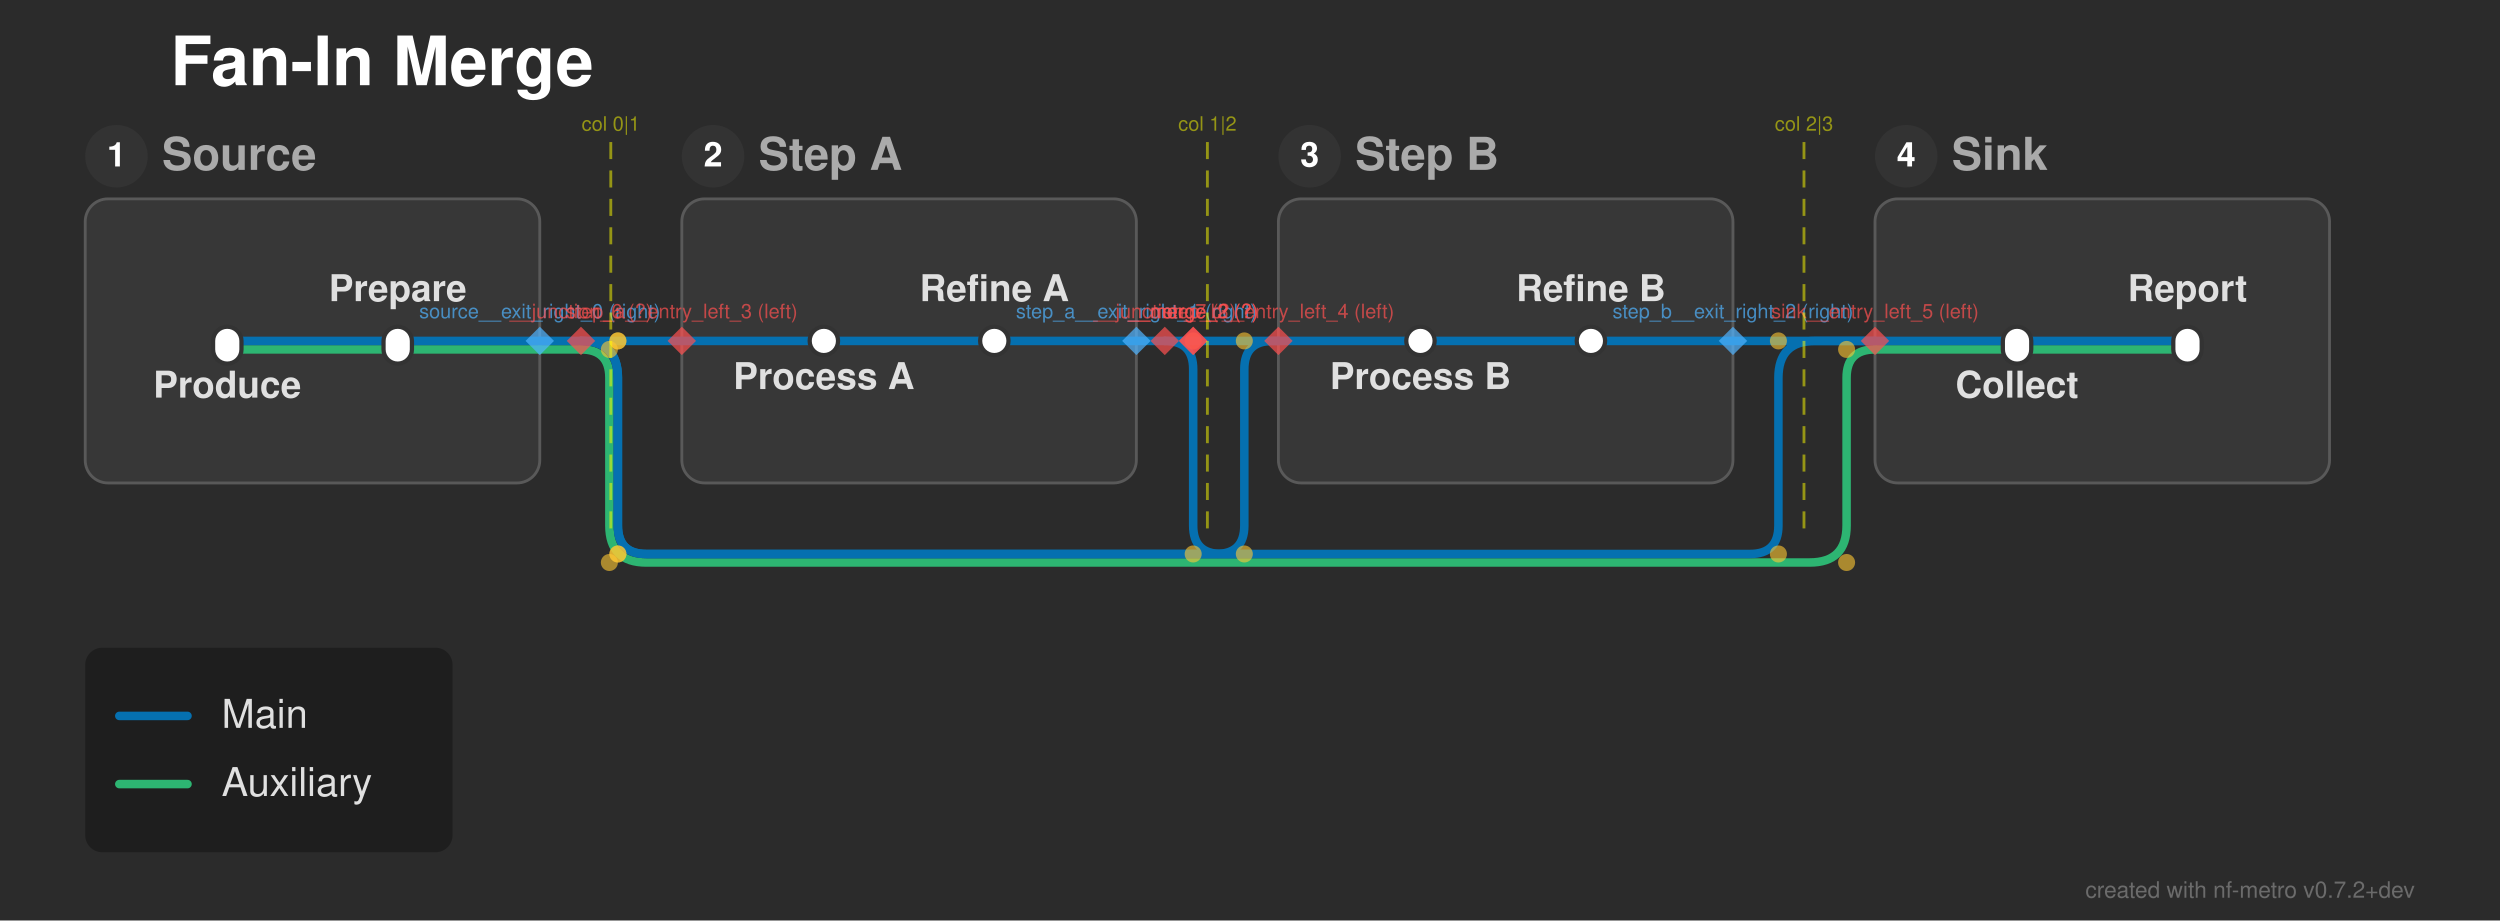
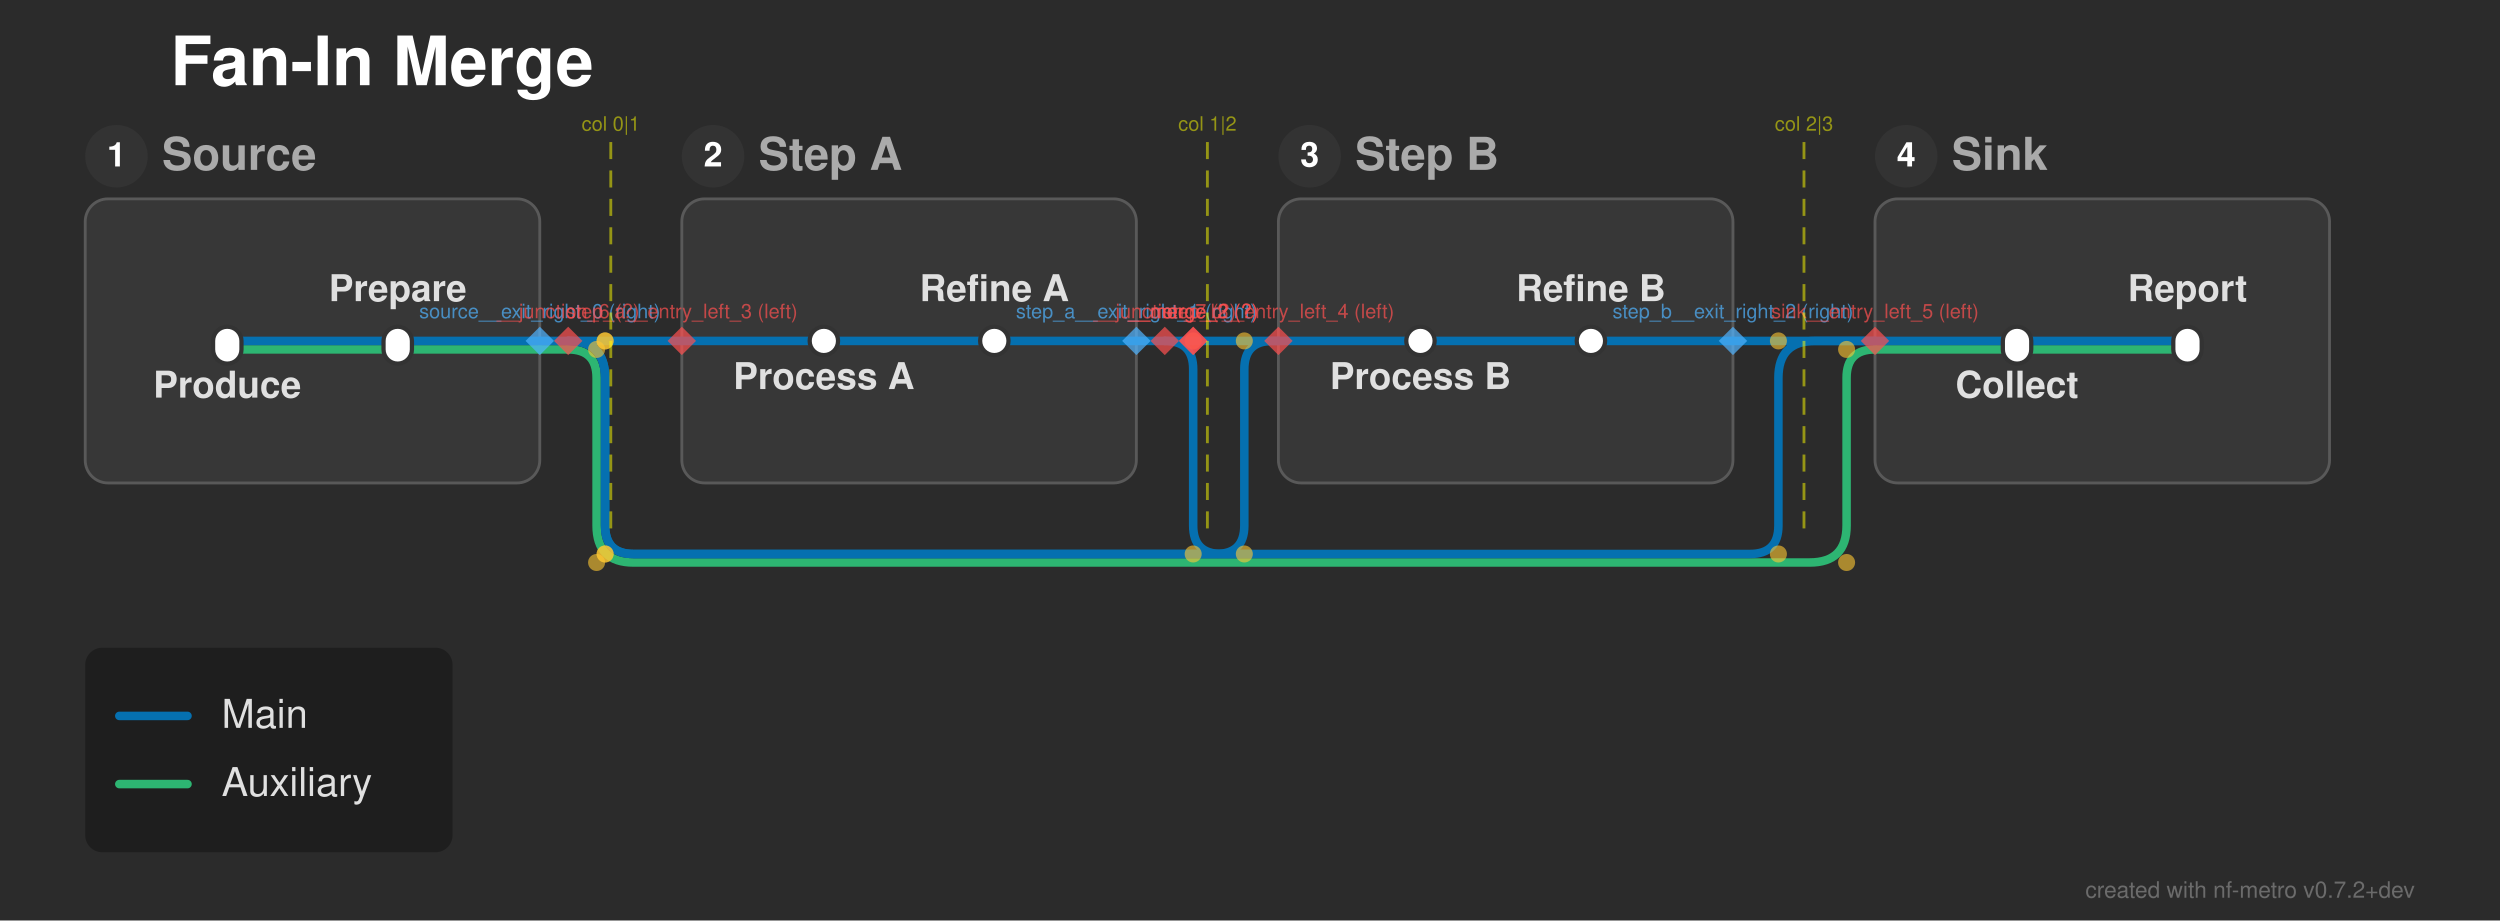
<svg xmlns="http://www.w3.org/2000/svg" width="880" height="324" viewBox="0 0 880 324">
  <defs>
</defs>
  <rect x="0" y="0" width="880" height="324" fill="#2b2b2b" />
  <text x="60.0" y="30.0" font-size="24.0" fill="#ffffff" font-family="'Helvetica Neue', Helvetica, Arial, sans-serif" font-weight="bold" class="nf-metro-title">Fan-In Merge</text>
  <rect x="30.0" y="70.0" width="160.0" height="100.0" rx="8" ry="8" fill="#373737" stroke="#595959" stroke-width="1.0" class="nf-metro-section-box" data-section-id="source" data-section-lines="aux,main" />
  <circle cx="41.0" cy="55.0" r="11" fill="#333333" class="nf-metro-section-num-circle" data-section-id="source" />
  <text x="41.0" y="55.0" font-size="12" fill="#ffffff" font-family="'Helvetica Neue', Helvetica, Arial, sans-serif" font-weight="bold" text-anchor="middle" dy="0.3em" data-section-id="source">1</text>
  <text x="57.0" y="55.0" font-size="16.0" fill="#aaaaaa" font-family="'Helvetica Neue', Helvetica, Arial, sans-serif" font-weight="bold" dy="0.3em" class="nf-metro-section-label" data-section-id="source">Source</text>
  <rect x="240.0" y="70.0" width="160.0" height="100.0" rx="8" ry="8" fill="#373737" stroke="#595959" stroke-width="1.0" class="nf-metro-section-box" data-section-id="step_a" data-section-lines="main" />
  <circle cx="251.0" cy="55.0" r="11" fill="#333333" class="nf-metro-section-num-circle" data-section-id="step_a" />
  <text x="251.0" y="55.0" font-size="12" fill="#ffffff" font-family="'Helvetica Neue', Helvetica, Arial, sans-serif" font-weight="bold" text-anchor="middle" dy="0.3em" data-section-id="step_a">2</text>
  <text x="267.0" y="55.0" font-size="16.0" fill="#aaaaaa" font-family="'Helvetica Neue', Helvetica, Arial, sans-serif" font-weight="bold" dy="0.3em" class="nf-metro-section-label" data-section-id="step_a">Step A</text>
  <rect x="450.0" y="70.0" width="160.0" height="100.0" rx="8" ry="8" fill="#373737" stroke="#595959" stroke-width="1.0" class="nf-metro-section-box" data-section-id="step_b" data-section-lines="main" />
  <circle cx="461.0" cy="55.0" r="11" fill="#333333" class="nf-metro-section-num-circle" data-section-id="step_b" />
  <text x="461.0" y="55.0" font-size="12" fill="#ffffff" font-family="'Helvetica Neue', Helvetica, Arial, sans-serif" font-weight="bold" text-anchor="middle" dy="0.3em" data-section-id="step_b">3</text>
  <text x="477.0" y="55.0" font-size="16.0" fill="#aaaaaa" font-family="'Helvetica Neue', Helvetica, Arial, sans-serif" font-weight="bold" dy="0.3em" class="nf-metro-section-label" data-section-id="step_b">Step B</text>
  <rect x="660.0" y="70.0" width="160.0" height="100.0" rx="8" ry="8" fill="#373737" stroke="#595959" stroke-width="1.0" class="nf-metro-section-box" data-section-id="sink" data-section-lines="aux,main" />
  <circle cx="671.0" cy="55.0" r="11" fill="#333333" class="nf-metro-section-num-circle" data-section-id="sink" />
  <text x="671.0" y="55.0" font-size="12" fill="#ffffff" font-family="'Helvetica Neue', Helvetica, Arial, sans-serif" font-weight="bold" text-anchor="middle" dy="0.3em" data-section-id="sink">4</text>
  <text x="687.0" y="55.0" font-size="16.0" fill="#aaaaaa" font-family="'Helvetica Neue', Helvetica, Arial, sans-serif" font-weight="bold" dy="0.3em" class="nf-metro-section-label" data-section-id="sink">Sink</text>
  <path d="M80.0,123.0 L140.0,123.0" stroke="#2db572" stroke-width="3.0" stroke-linecap="round" class="metro-line-aux" data-line-id="aux" />
  <path d="M710.0,123.0 L770.0,123.0" stroke="#2db572" stroke-width="3.0" stroke-linecap="round" class="metro-line-aux" data-line-id="aux" />
  <path d="M140.0,123.0 L190.0,123.0" stroke="#2db572" stroke-width="3.0" stroke-linecap="round" class="metro-line-aux" data-line-id="aux" />
  <path d="M660.0,123.0 L710.0,123.0" stroke="#2db572" stroke-width="3.0" stroke-linecap="round" class="metro-line-aux" data-line-id="aux" />
-   <path d="M190.0,123.0 L204.5,123.0" stroke="#2db572" stroke-width="3.0" stroke-linecap="round" class="metro-line-aux" data-line-id="aux" />
-   <path d="M204.5,123.0 L204.5,123.0 Q214.5,123.0,214.5,133.0 L214.5,185.0 Q214.5,198.0,227.5,198.0 L637.0,198.0 Q650.0,198.0,650.0,185.0 L650.0,133.0 Q650.0,123.0,660.0,123.0 L660.0,123.0" stroke="#2db572" stroke-width="3.0" fill="none" stroke-linecap="round" stroke-linejoin="round" class="metro-line-aux" data-line-id="aux" />
+   <path d="M190.0,123.0 L200.0,123.0" stroke="#2db572" stroke-width="3.0" stroke-linecap="round" class="metro-line-aux" data-line-id="aux" />
+   <path d="M200.0,123.0 L200.0,123.0 Q210.0,123.0,210.0,133.0 L210.0,185.0 Q210.0,198.0,223.0,198.0 L637.0,198.0 Q650.0,198.0,650.0,185.0 L650.0,133.0 Q650.0,123.0,660.0,123.0 L660.0,123.0" stroke="#2db572" stroke-width="3.0" fill="none" stroke-linecap="round" stroke-linejoin="round" class="metro-line-aux" data-line-id="aux" />
  <path d="M80.0,120.0 L140.0,120.0" stroke="#0570b0" stroke-width="3.0" stroke-linecap="round" class="metro-line-main" data-line-id="main" />
  <path d="M290.0,120.0 L350.0,120.0" stroke="#0570b0" stroke-width="3.0" stroke-linecap="round" class="metro-line-main" data-line-id="main" />
  <path d="M500.0,120.0 L560.0,120.0" stroke="#0570b0" stroke-width="3.0" stroke-linecap="round" class="metro-line-main" data-line-id="main" />
  <path d="M710.0,120.0 L770.0,120.0" stroke="#0570b0" stroke-width="3.0" stroke-linecap="round" class="metro-line-main" data-line-id="main" />
  <path d="M140.0,120.0 L190.0,120.0" stroke="#0570b0" stroke-width="3.0" stroke-linecap="round" class="metro-line-main" data-line-id="main" />
  <path d="M240.0,120.0 L290.0,120.0" stroke="#0570b0" stroke-width="3.0" stroke-linecap="round" class="metro-line-main" data-line-id="main" />
  <path d="M450.0,120.0 L500.0,120.0" stroke="#0570b0" stroke-width="3.0" stroke-linecap="round" class="metro-line-main" data-line-id="main" />
  <path d="M660.0,120.0 L710.0,120.0" stroke="#0570b0" stroke-width="3.0" stroke-linecap="round" class="metro-line-main" data-line-id="main" />
  <path d="M350.0,120.0 L400.0,120.0" stroke="#0570b0" stroke-width="3.0" stroke-linecap="round" class="metro-line-main" data-line-id="main" />
  <path d="M560.0,120.0 L610.0,120.0" stroke="#0570b0" stroke-width="3.0" stroke-linecap="round" class="metro-line-main" data-line-id="main" />
-   <path d="M190.0,120.0 L204.5,120.0" stroke="#0570b0" stroke-width="3.0" stroke-linecap="round" class="metro-line-main" data-line-id="main" />
-   <path d="M204.5,120.0 L240.0,120.0" stroke="#0570b0" stroke-width="3.0" stroke-linecap="round" class="metro-line-main" data-line-id="main" />
+   <path d="M190.0,120.0 L200.0,120.0" stroke="#0570b0" stroke-width="3.0" stroke-linecap="round" class="metro-line-main" data-line-id="main" />
+   <path d="M200.0,120.0 L240.0,120.0" stroke="#0570b0" stroke-width="3.0" stroke-linecap="round" class="metro-line-main" data-line-id="main" />
  <path d="M400.0,120.0 L410.0,120.0" stroke="#0570b0" stroke-width="3.0" stroke-linecap="round" class="metro-line-main" data-line-id="main" />
  <path d="M610.0,120.0 L660.0,120.0" stroke="#0570b0" stroke-width="3.0" stroke-linecap="round" class="metro-line-main" data-line-id="main" />
-   <path d="M204.5,120.0 L204.5,120.0 Q217.5,120.0,217.5,133.0 L217.5,185.0 Q217.5,195.0,227.5,195.0 L428.0,195.0 Q438.0,195.0,438.0,185.0 L438.0,130.0 Q438.0,120.0,448.0,120.0 L450.0,120.0" stroke="#0570b0" stroke-width="3.0" fill="none" stroke-linecap="round" stroke-linejoin="round" class="metro-line-main" data-line-id="main" />
+   <path d="M200.0,120.0 L200.0,120.0 Q213.0,120.0,213.0,133.0 L213.0,185.0 Q213.0,195.0,223.0,195.0 L428.0,195.0 Q438.0,195.0,438.0,185.0 L438.0,130.0 Q438.0,120.0,448.0,120.0 L450.0,120.0" stroke="#0570b0" stroke-width="3.0" fill="none" stroke-linecap="round" stroke-linejoin="round" class="metro-line-main" data-line-id="main" />
  <path d="M410.0,120.0 L420.0,120.0" stroke="#0570b0" stroke-width="3.0" stroke-linecap="round" class="metro-line-main" data-line-id="main" />
  <path d="M420.0,120.0 L450.0,120.0" stroke="#0570b0" stroke-width="3.0" stroke-linecap="round" class="metro-line-main" data-line-id="main" />
-   <path d="M204.5,120.0 L204.5,120.0 Q217.5,120.0,217.5,133.0 L217.5,185.0 Q217.5,195.0,227.5,195.0 L616.0,195.0 Q626.0,195.0,626.0,185.0 L626.0,133.0 Q626.0,120.0,639.0,120.0 L660.0,120.0" stroke="#0570b0" stroke-width="3.0" fill="none" stroke-linecap="round" stroke-linejoin="round" class="metro-line-main" data-line-id="main" />
+   <path d="M200.0,120.0 L200.0,120.0 Q213.0,120.0,213.0,133.0 L213.0,185.0 Q213.0,195.0,223.0,195.0 L616.0,195.0 Q626.0,195.0,626.0,185.0 L626.0,133.0 Q626.0,120.0,639.0,120.0 L660.0,120.0" stroke="#0570b0" stroke-width="3.0" fill="none" stroke-linecap="round" stroke-linejoin="round" class="metro-line-main" data-line-id="main" />
  <path d="M410.0,120.0 L410.0,120.0 Q420.0,120.0,420.0,130.0 L420.0,185.0 Q420.0,195.0,430.0,195.0 L440.0,195.0" stroke="#0570b0" stroke-width="3.0" fill="none" stroke-linecap="round" stroke-linejoin="round" class="metro-line-main" data-line-id="main" />
  <rect x="75.0" y="115.0" width="10.0" height="13.0" rx="5.0" ry="5.0" fill="#ffffff" stroke="#333333" stroke-width="1.5" class="nf-metro-station" data-station-id="s1" data-station-lines="aux,main" data-station-label="Produce" data-section-id="source" data-section-name="Source" />
  <rect x="135.0" y="115.0" width="10.0" height="13.0" rx="5.0" ry="5.0" fill="#ffffff" stroke="#333333" stroke-width="1.5" class="nf-metro-station" data-station-id="s2" data-station-lines="aux,main" data-station-label="Prepare" data-section-id="source" data-section-name="Source" />
  <rect x="285.0" y="115.0" width="10.0" height="10.0" rx="5.0" ry="5.0" fill="#ffffff" stroke="#333333" stroke-width="1.5" class="nf-metro-station" data-station-id="a1" data-station-lines="main" data-station-label="Process A" data-section-id="step_a" data-section-name="Step A" />
  <rect x="345.0" y="115.0" width="10.0" height="10.0" rx="5.0" ry="5.0" fill="#ffffff" stroke="#333333" stroke-width="1.5" class="nf-metro-station" data-station-id="a2" data-station-lines="main" data-station-label="Refine A" data-section-id="step_a" data-section-name="Step A" />
  <rect x="495.0" y="115.0" width="10.0" height="10.0" rx="5.0" ry="5.0" fill="#ffffff" stroke="#333333" stroke-width="1.5" class="nf-metro-station" data-station-id="b1" data-station-lines="main" data-station-label="Process B" data-section-id="step_b" data-section-name="Step B" />
  <rect x="555.0" y="115.0" width="10.0" height="10.0" rx="5.0" ry="5.0" fill="#ffffff" stroke="#333333" stroke-width="1.5" class="nf-metro-station" data-station-id="b2" data-station-lines="main" data-station-label="Refine B" data-section-id="step_b" data-section-name="Step B" />
  <rect x="705.0" y="115.0" width="10.0" height="13.0" rx="5.0" ry="5.0" fill="#ffffff" stroke="#333333" stroke-width="1.5" class="nf-metro-station" data-station-id="t1" data-station-lines="aux,main" data-station-label="Collect" data-section-id="sink" data-section-name="Sink" />
  <rect x="765.0" y="115.0" width="10.0" height="13.0" rx="5.0" ry="5.0" fill="#ffffff" stroke="#333333" stroke-width="1.5" class="nf-metro-station" data-station-id="t2" data-station-lines="aux,main" data-station-label="Report" data-section-id="sink" data-section-name="Sink" />
  <text x="80.0" y="134.0" font-size="13.0" fill="#e0e0e0" font-family="'Helvetica Neue', Helvetica, Arial, sans-serif" font-weight="bold" text-anchor="middle" dominant-baseline="hanging" data-station-id="s1" class="nf-metro-station-label">Produce</text>
  <text x="290.0" y="131.0" font-size="13.0" fill="#e0e0e0" font-family="'Helvetica Neue', Helvetica, Arial, sans-serif" font-weight="bold" text-anchor="middle" dominant-baseline="hanging" data-station-id="a1" class="nf-metro-station-label">Process A</text>
  <text x="500.0" y="131.0" font-size="13.0" fill="#e0e0e0" font-family="'Helvetica Neue', Helvetica, Arial, sans-serif" font-weight="bold" text-anchor="middle" dominant-baseline="hanging" data-station-id="b1" class="nf-metro-station-label">Process B</text>
  <text x="710.0" y="134.0" font-size="13.0" fill="#e0e0e0" font-family="'Helvetica Neue', Helvetica, Arial, sans-serif" font-weight="bold" text-anchor="middle" dominant-baseline="hanging" data-station-id="t1" class="nf-metro-station-label">Collect</text>
  <text x="140.0" y="106.0" font-size="13.0" fill="#e0e0e0" font-family="'Helvetica Neue', Helvetica, Arial, sans-serif" font-weight="bold" text-anchor="middle" dominant-baseline="auto" data-station-id="s2" class="nf-metro-station-label">Prepare</text>
  <text x="350.0" y="106.0" font-size="13.0" fill="#e0e0e0" font-family="'Helvetica Neue', Helvetica, Arial, sans-serif" font-weight="bold" text-anchor="middle" dominant-baseline="auto" data-station-id="a2" class="nf-metro-station-label">Refine A</text>
  <text x="560.0" y="106.0" font-size="13.0" fill="#e0e0e0" font-family="'Helvetica Neue', Helvetica, Arial, sans-serif" font-weight="bold" text-anchor="middle" dominant-baseline="auto" data-station-id="b2" class="nf-metro-station-label">Refine B</text>
  <text x="770.0" y="106.0" font-size="13.0" fill="#e0e0e0" font-family="'Helvetica Neue', Helvetica, Arial, sans-serif" font-weight="bold" text-anchor="middle" dominant-baseline="auto" data-station-id="t2" class="nf-metro-station-label">Report</text>
-   <circle cx="214.5" cy="123.0" r="3.0" fill="rgba(255, 200, 50, 0.6)" />
-   <circle cx="214.5" cy="198.0" r="3.0" fill="rgba(255, 200, 50, 0.6)" />
+   <circle cx="210.0" cy="123.0" r="3.0" fill="rgba(255, 200, 50, 0.6)" />
+   <circle cx="210.0" cy="198.0" r="3.0" fill="rgba(255, 200, 50, 0.6)" />
  <circle cx="650.0" cy="198.0" r="3.0" fill="rgba(255, 200, 50, 0.6)" />
  <circle cx="650.0" cy="123.0" r="3.0" fill="rgba(255, 200, 50, 0.6)" />
-   <circle cx="217.5" cy="120.0" r="3.0" fill="rgba(255, 200, 50, 0.6)" />
-   <circle cx="217.5" cy="195.0" r="3.0" fill="rgba(255, 200, 50, 0.6)" />
+   <circle cx="213.0" cy="120.0" r="3.0" fill="rgba(255, 200, 50, 0.6)" />
+   <circle cx="213.0" cy="195.0" r="3.0" fill="rgba(255, 200, 50, 0.6)" />
  <circle cx="438.0" cy="195.0" r="3.0" fill="rgba(255, 200, 50, 0.6)" />
  <circle cx="438.0" cy="120.0" r="3.0" fill="rgba(255, 200, 50, 0.6)" />
-   <circle cx="217.5" cy="120.0" r="3.0" fill="rgba(255, 200, 50, 0.6)" />
-   <circle cx="217.5" cy="195.0" r="3.0" fill="rgba(255, 200, 50, 0.6)" />
+   <circle cx="213.0" cy="120.0" r="3.0" fill="rgba(255, 200, 50, 0.6)" />
+   <circle cx="213.0" cy="195.0" r="3.0" fill="rgba(255, 200, 50, 0.6)" />
  <circle cx="626.0" cy="195.0" r="3.0" fill="rgba(255, 200, 50, 0.6)" />
  <circle cx="626.0" cy="120.0" r="3.0" fill="rgba(255, 200, 50, 0.6)" />
  <circle cx="420.0" cy="120.0" r="3.0" fill="rgba(255, 200, 50, 0.6)" />
  <circle cx="420.0" cy="195.0" r="3.0" fill="rgba(255, 200, 50, 0.6)" />
  <path d="M190.0,115.0 L195.0,120.0 L190.0,125.0 L185.0,120.0 Z" fill="rgba(80, 180, 255, 0.7)" stroke="none" />
  <text x="190.0" y="112.0" font-size="7" fill="rgba(80, 180, 255, 0.7)" font-family="'Helvetica Neue', Helvetica, Arial, sans-serif" text-anchor="middle" dominant-baseline="auto">source__exit_right_0 (right)</text>
  <path d="M400.0,115.0 L405.0,120.0 L400.0,125.0 L395.0,120.0 Z" fill="rgba(80, 180, 255, 0.7)" stroke="none" />
  <text x="400.0" y="112.0" font-size="7" fill="rgba(80, 180, 255, 0.7)" font-family="'Helvetica Neue', Helvetica, Arial, sans-serif" text-anchor="middle" dominant-baseline="auto">step_a__exit_right_1 (right)</text>
  <path d="M610.0,115.0 L615.0,120.0 L610.0,125.0 L605.0,120.0 Z" fill="rgba(80, 180, 255, 0.7)" stroke="none" />
  <text x="610.0" y="112.0" font-size="7" fill="rgba(80, 180, 255, 0.7)" font-family="'Helvetica Neue', Helvetica, Arial, sans-serif" text-anchor="middle" dominant-baseline="auto">step_b__exit_right_2 (right)</text>
  <path d="M240.0,115.0 L245.0,120.0 L240.0,125.0 L235.0,120.0 Z" fill="rgba(255, 80, 80, 0.7)" stroke="none" />
  <text x="240.0" y="112.0" font-size="7" fill="rgba(255, 80, 80, 0.7)" font-family="'Helvetica Neue', Helvetica, Arial, sans-serif" text-anchor="middle" dominant-baseline="auto">step_a__entry_left_3 (left)</text>
  <path d="M450.0,115.0 L455.0,120.0 L450.0,125.0 L445.0,120.0 Z" fill="rgba(255, 80, 80, 0.7)" stroke="none" />
  <text x="450.0" y="112.0" font-size="7" fill="rgba(255, 80, 80, 0.7)" font-family="'Helvetica Neue', Helvetica, Arial, sans-serif" text-anchor="middle" dominant-baseline="auto">step_b__entry_left_4 (left)</text>
  <path d="M660.0,115.0 L665.0,120.0 L660.0,125.0 L655.0,120.0 Z" fill="rgba(255, 80, 80, 0.7)" stroke="none" />
  <text x="660.0" y="112.0" font-size="7" fill="rgba(255, 80, 80, 0.7)" font-family="'Helvetica Neue', Helvetica, Arial, sans-serif" text-anchor="middle" dominant-baseline="auto">sink__entry_left_5 (left)</text>
-   <path d="M204.5,115.0 L209.5,120.0 L204.5,125.0 L199.5,120.0 Z" fill="rgba(255, 80, 80, 0.7)" stroke="none" />
-   <text x="204.5" y="112.0" font-size="7" fill="rgba(255, 80, 80, 0.7)" font-family="'Helvetica Neue', Helvetica, Arial, sans-serif" text-anchor="middle" dominant-baseline="auto">__junction_6 (?)</text>
+   <path d="M200.0,115.0 L205.0,120.0 L200.0,125.0 L195.0,120.0 Z" fill="rgba(255, 80, 80, 0.7)" stroke="none" />
+   <text x="200.0" y="112.0" font-size="7" fill="rgba(255, 80, 80, 0.7)" font-family="'Helvetica Neue', Helvetica, Arial, sans-serif" text-anchor="middle" dominant-baseline="auto">__junction_6 (?)</text>
  <path d="M410.0,115.0 L415.0,120.0 L410.0,125.0 L405.0,120.0 Z" fill="rgba(255, 80, 80, 0.7)" stroke="none" />
  <text x="410.0" y="112.0" font-size="7" fill="rgba(255, 80, 80, 0.7)" font-family="'Helvetica Neue', Helvetica, Arial, sans-serif" text-anchor="middle" dominant-baseline="auto">__junction_7 (?)</text>
  <path d="M420.0,115.0 L425.0,120.0 L420.0,125.0 L415.0,120.0 Z" fill="rgba(255, 80, 80, 0.7)" stroke="none" />
  <text x="420.0" y="112.0" font-size="7" fill="rgba(255, 80, 80, 0.7)" font-family="'Helvetica Neue', Helvetica, Arial, sans-serif" text-anchor="middle" dominant-baseline="auto">__merge_2 (?)</text>
  <path d="M420.0,115.0 L425.0,120.0 L420.0,125.0 L415.0,120.0 Z" fill="rgba(255, 80, 80, 0.7)" stroke="none" />
  <text x="420.0" y="112.0" font-size="7" fill="rgba(255, 80, 80, 0.7)" font-family="'Helvetica Neue', Helvetica, Arial, sans-serif" text-anchor="middle" dominant-baseline="auto">__merge_3 (?)</text>
  <path d="M215.0,50.0 L215.0,190.0" stroke="rgba(255, 255, 0, 0.5)" stroke-width="1" stroke-dasharray="6,4" />
  <text x="215.0" y="46.0" font-size="7" fill="rgba(255, 255, 0, 0.5)" font-family="'Helvetica Neue', Helvetica, Arial, sans-serif" text-anchor="middle">col 0|1</text>
  <path d="M425.0,50.0 L425.0,190.0" stroke="rgba(255, 255, 0, 0.5)" stroke-width="1" stroke-dasharray="6,4" />
  <text x="425.0" y="46.0" font-size="7" fill="rgba(255, 255, 0, 0.5)" font-family="'Helvetica Neue', Helvetica, Arial, sans-serif" text-anchor="middle">col 1|2</text>
  <path d="M635.0,50.0 L635.0,190.0" stroke="rgba(255, 255, 0, 0.5)" stroke-width="1" stroke-dasharray="6,4" />
  <text x="635.0" y="46.0" font-size="7" fill="rgba(255, 255, 0, 0.5)" font-family="'Helvetica Neue', Helvetica, Arial, sans-serif" text-anchor="middle">col 2|3</text>
  <rect x="30.0" y="228.0" width="129.3" height="72.0" rx="6" ry="6" fill="rgba(0, 0, 0, 0.3)" />
  <path d="M42.0,252.0 L66.0,252.0" stroke="#0570b0" stroke-width="3.0" stroke-linecap="round" />
  <text x="78.0" y="252.0" font-size="14.0" fill="#e0e0e0" font-family="'Helvetica Neue', Helvetica, Arial, sans-serif" dy="0.3em">Main</text>
  <path d="M42.0,276.0 L66.0,276.0" stroke="#2db572" stroke-width="3.0" stroke-linecap="round" />
  <text x="78.0" y="276.0" font-size="14.0" fill="#e0e0e0" font-family="'Helvetica Neue', Helvetica, Arial, sans-serif" dy="0.3em">Auxiliary</text>
  <text x="850.0" y="316.0" font-size="8" fill="rgba(150, 150, 150, 0.6)" font-family="'Helvetica Neue', Helvetica, Arial, sans-serif" text-anchor="end">created with nf-metro v0.7.2+dev</text>
</svg>
